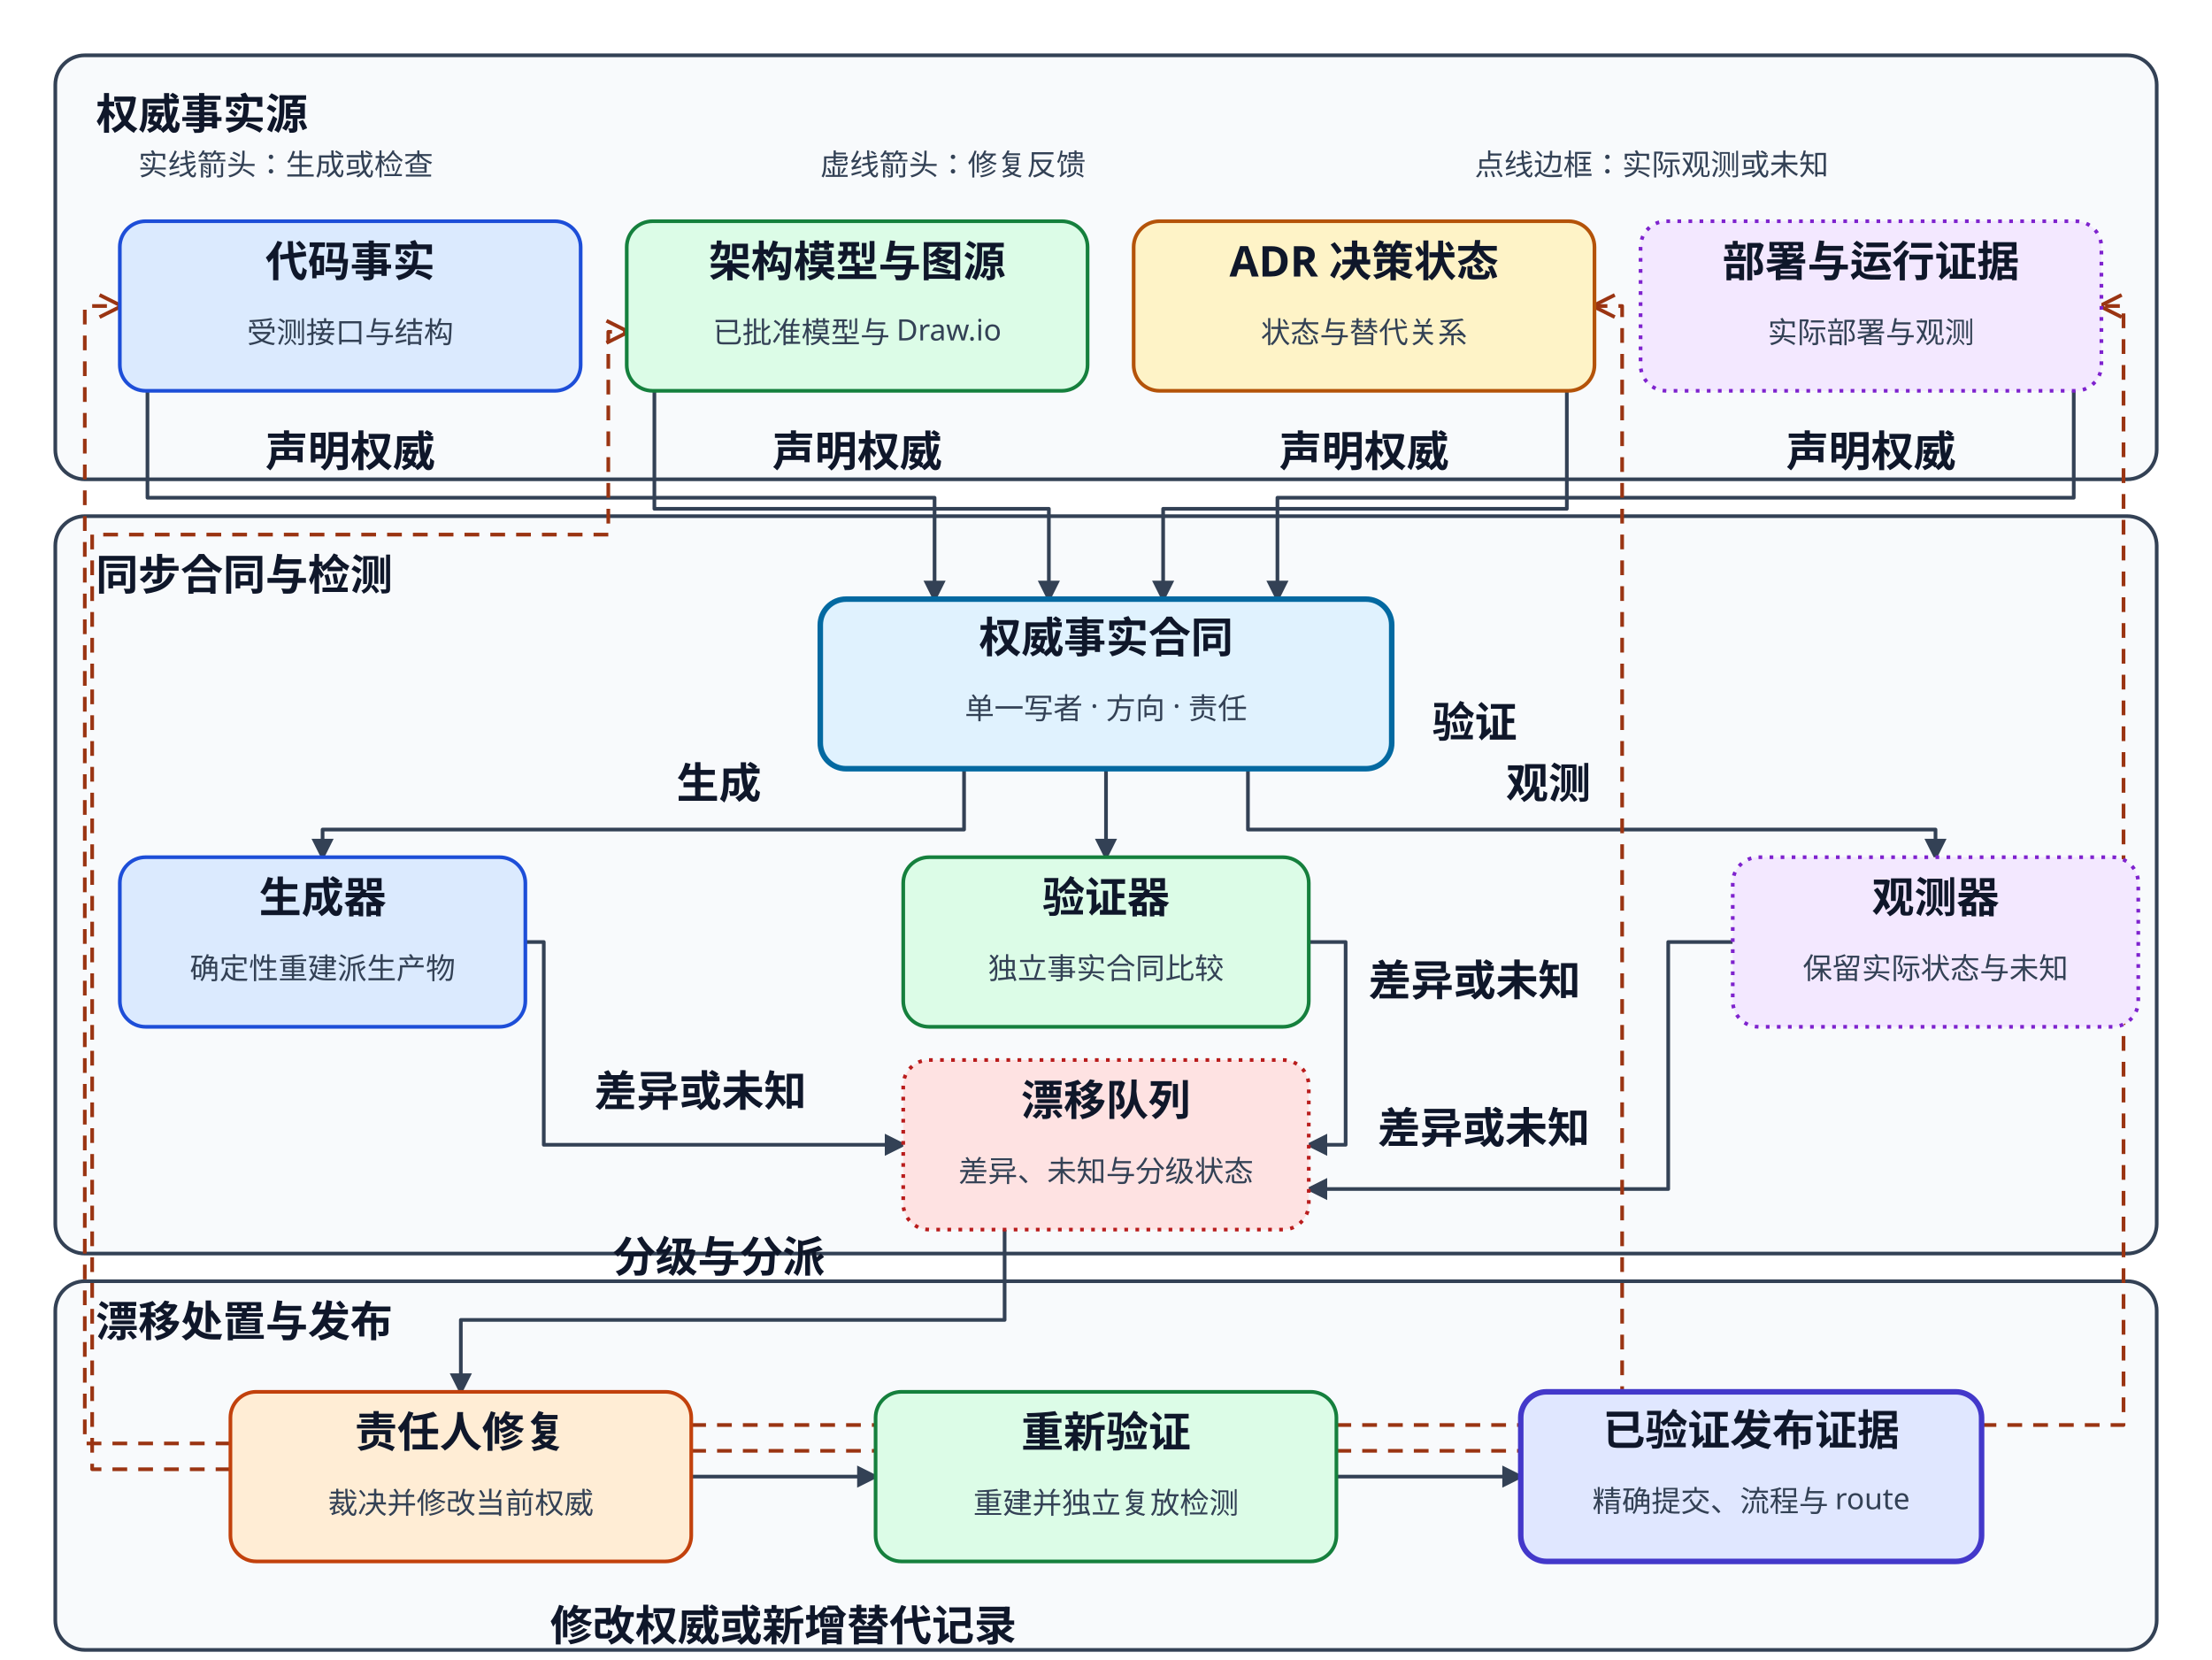
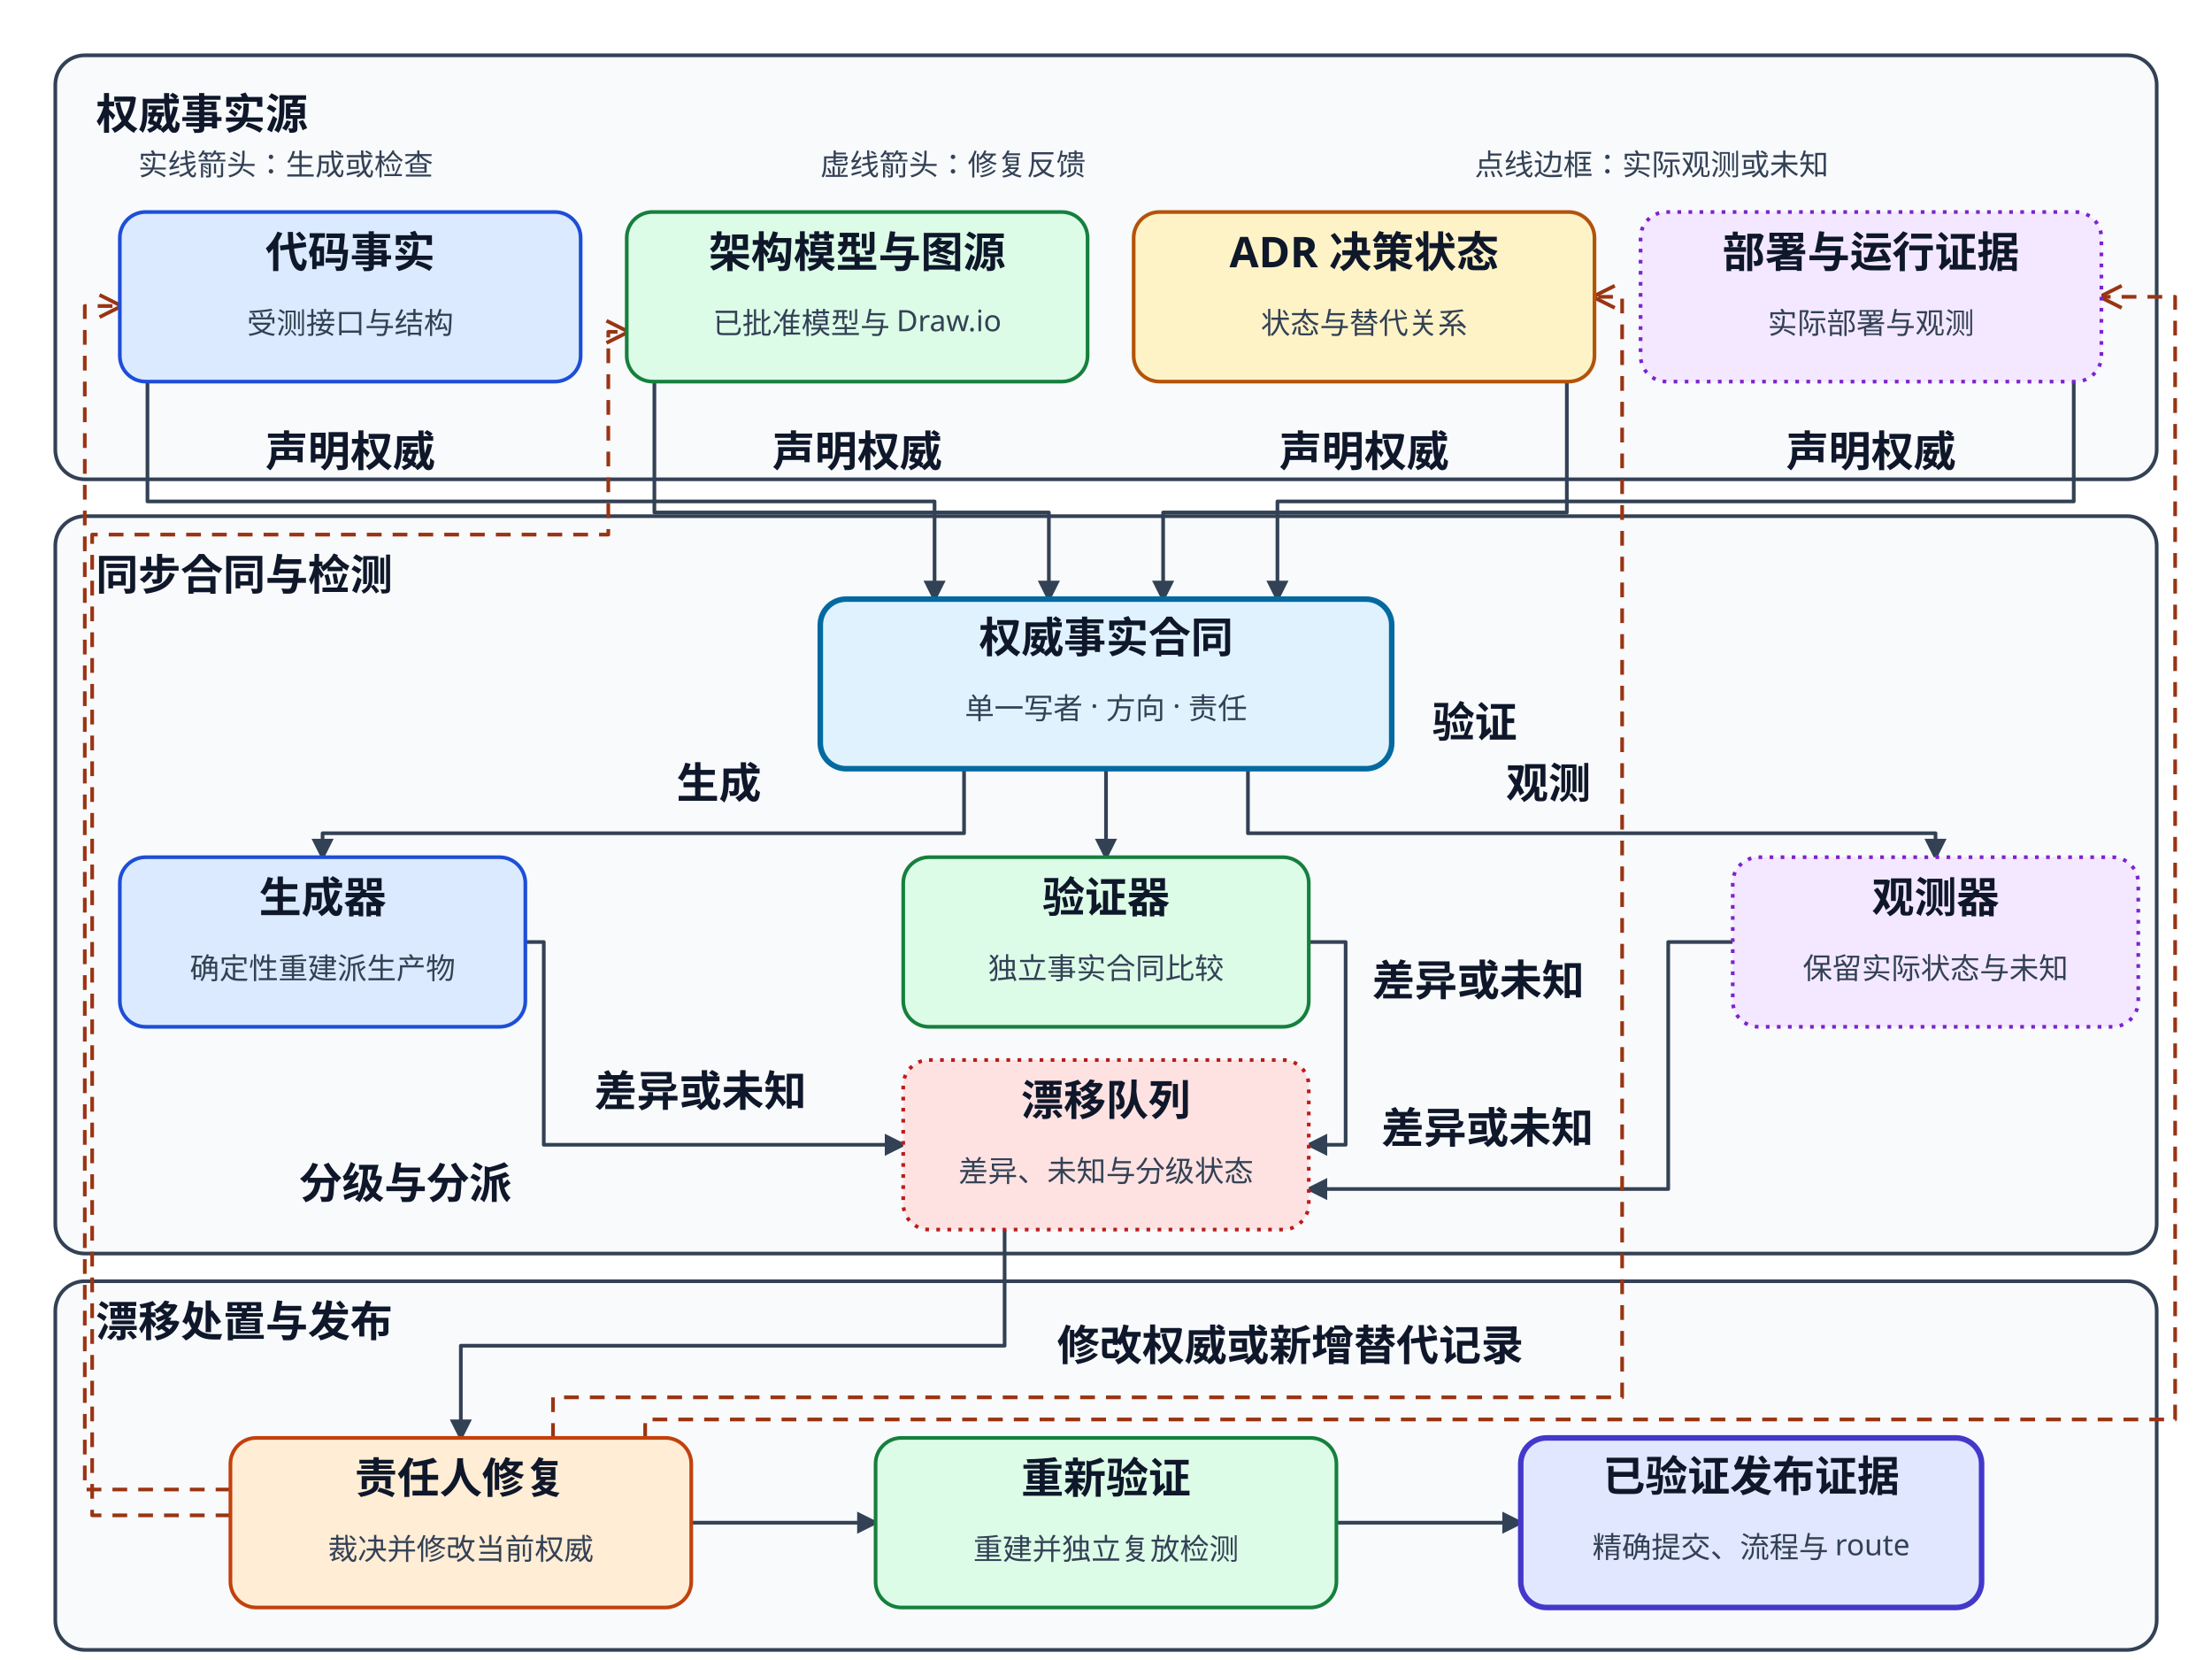
<svg xmlns="http://www.w3.org/2000/svg" viewBox="0 0 1200 900" role="img" aria-labelledby="mod13-title mod13-desc">
  <defs>
    <marker id="arrow-solid" markerWidth="12" markerHeight="12" refX="10" refY="6" orient="auto" markerUnits="userSpaceOnUse">
      <path d="M 0 0 L 12 6 L 0 12 z" fill="#334155" />
    </marker>
    <marker id="arrow-open" markerWidth="14" markerHeight="14" refX="12" refY="7" orient="auto" markerUnits="userSpaceOnUse">
      <path d="M 1 1 L 13 7 L 1 13" fill="none" stroke="#9a3412" stroke-width="2" />
    </marker>
    <style>
      .region { fill: #f8fafc; stroke: #334155; stroke-width: 2; }
      .region-title { fill: #0f172a; font: 700 23px system-ui, sans-serif; }
      .node { stroke-width: 2; }
      .node-strong { stroke-width: 3; }
      .node-title { fill: #0f172a; font: 700 23px system-ui, sans-serif; text-anchor: middle; }
      .node-type { fill: #334155; font: 16px system-ui, sans-serif; text-anchor: middle; }
      .edge { fill: none; stroke: #334155; stroke-width: 2; stroke-linejoin: round; marker-end: url(#arrow-solid); }
      .feedback { fill: none; stroke: #9a3412; stroke-width: 2; stroke-dasharray: 8 6; stroke-linejoin: round; marker-end: url(#arrow-open); }
      .edge-label { fill: #0f172a; font: 700 23px system-ui, sans-serif; text-anchor: middle; }
      .legend { fill: #334155; font: 16px system-ui, sans-serif; }
    </style>
  </defs>
  <rect class="region" x="30" y="30" width="1140" height="230" rx="16" />
  <text class="region-title" x="52" y="70">权威事实源</text>
  <rect class="region" x="30" y="280" width="1140" height="400" rx="16" />
  <text class="region-title" x="52" y="320">同步合同与检测</text>
  <rect class="region" x="30" y="695" width="1140" height="200" rx="16" />
  <text class="region-title" x="52" y="725">漂移处置与发布</text>
-   <path id="declare-code-facts" class="edge" data-source="code-facts" data-target="authority-contract" d="M80 166 V270 H507 V325" />
-   <path id="declare-architecture-source" class="edge" data-source="architecture-source" data-target="authority-contract" d="M355 166 V276 H569 V325" />
-   <path id="declare-adr-state" class="edge" data-source="adr-state" data-target="authority-contract" d="M850 166 V276 H631 V325" />
-   <path id="declare-runtime-evidence" class="edge" data-source="runtime-evidence" data-target="authority-contract" d="M1125 166 V270 H693 V325" />
-   <path id="contract-generate" class="edge" data-source="authority-contract" data-target="generator" d="M523 417 V450 H175 V465" />
+   <path id="declare-code-facts" class="edge" data-source="code-facts" data-target="authority-contract" d="M80 161 V272 H507 V325" />
+   <path id="declare-architecture-source" class="edge" data-source="architecture-source" data-target="authority-contract" d="M355 161 V278 H569 V325" />
+   <path id="declare-adr-state" class="edge" data-source="adr-state" data-target="authority-contract" d="M850 161 V278 H631 V325" />
+   <path id="declare-runtime-evidence" class="edge" data-source="runtime-evidence" data-target="authority-contract" d="M1125 161 V272 H693 V325" />
+   <path id="contract-generate" class="edge" data-source="authority-contract" data-target="generator" d="M523 417 V452 H175 V465" />
  <path id="contract-validate" class="edge" data-source="authority-contract" data-target="validator" d="M600 417 V465" />
-   <path id="contract-observe" class="edge" data-source="authority-contract" data-target="observer" d="M677 417 V450 H1050 V465" />
+   <path id="contract-observe" class="edge" data-source="authority-contract" data-target="observer" d="M677 417 V452 H1050 V465" />
  <path id="generate-drift" class="edge" data-source="generator" data-target="drift-queue" d="M285 511 H295 V621 H490" />
  <path id="validate-drift" class="edge" data-source="validator" data-target="drift-queue" d="M710 511 H730 V621 H710" />
  <path id="observe-drift" class="edge" data-source="observer" data-target="drift-queue" d="M940 511 H905 V645 H710" />
-   <path id="queue-repair" class="edge" data-source="drift-queue" data-target="owner-repair" d="M545 667 V716 H250 V755" />
-   <path id="repair-revalidate" class="edge" data-source="owner-repair" data-target="revalidate" d="M375 801 H475" />
-   <path id="revalidate-release" class="edge" data-source="revalidate" data-target="release-evidence" d="M725 801 H825" />
-   <path id="repair-code-facts" class="feedback" data-source="owner-repair" data-target="code-facts" d="M125 783 H46 V166 H65" />
-   <path id="repair-architecture-source" class="feedback" data-source="owner-repair" data-target="architecture-source" d="M125 797 H50 V290 H330 V180 H340" />
-   <path id="repair-adr-state" class="feedback" data-source="owner-repair" data-target="adr-state" d="M375 787 H880 V166 H865" />
-   <path id="repair-runtime-evidence" class="feedback" data-source="owner-repair" data-target="runtime-evidence" d="M375 773 H1152 V166 H1140" />
-   <g data-node-id="code-facts">
-     <rect class="node" x="65" y="120" width="250" height="92" rx="14" fill="#dbeafe" stroke="#1d4ed8" />
-     <text class="node-title" x="190" y="150">代码事实</text>
-     <text class="node-type" x="190" y="186">受测接口与结构</text>
+   <path id="queue-repair" class="edge" data-source="drift-queue" data-target="owner-repair" d="M545 667 V730 H250 V780" />
+   <path id="repair-revalidate" class="edge" data-source="owner-repair" data-target="revalidate" d="M375 826 H475" />
+   <path id="revalidate-release" class="edge" data-source="revalidate" data-target="release-evidence" d="M725 826 H825" />
+   <path id="repair-code-facts" class="feedback" data-source="owner-repair" data-target="code-facts" d="M125 808 H46 V166 H65" />
+   <path id="repair-architecture-source" class="feedback" data-source="owner-repair" data-target="architecture-source" d="M125 822 H50 V290 H330 V180 H340" />
+   <path id="repair-adr-state" class="feedback" data-source="owner-repair" data-target="adr-state" d="M300 780 V758 H880 V161 H865" />
+   <path id="repair-runtime-evidence" class="feedback" data-source="owner-repair" data-target="runtime-evidence" d="M350 780 V770 H1180 V161 H1140" />
+   <g data-node-id="code-facts" data-node-bounds="65 115 250 92">
+     <rect class="node" x="65" y="115" width="250" height="92" rx="14" fill="#dbeafe" stroke="#1d4ed8" />
+     <text class="node-title" data-text-role="title" data-text-bounds="132.5 122.5 115 27" x="190" y="145">代码事实</text>
+     <text class="node-type" data-text-role="type" data-text-bounds="132.5 166.5 115 19" x="190" y="181">受测接口与结构</text>
  </g>
-   <g data-node-id="architecture-source">
-     <rect class="node" x="340" y="120" width="250" height="92" rx="14" fill="#dcfce7" stroke="#15803d" />
-     <text class="node-title" x="465" y="150">架构模型与图源</text>
-     <text class="node-type" x="465" y="186">已批准模型与 Draw.io</text>
+   <g data-node-id="architecture-source" data-node-bounds="340 115 250 92">
+     <rect class="node" x="340" y="115" width="250" height="92" rx="14" fill="#dcfce7" stroke="#15803d" />
+     <text class="node-title" data-text-role="title" data-text-bounds="383 122.5 164 27" x="465" y="145">架构模型与图源</text>
+     <text class="node-type" data-text-role="type" data-text-bounds="383 166.5 164 19" x="465" y="181">已批准模型与 Draw.io</text>
  </g>
-   <g data-node-id="adr-state">
-     <rect class="node" x="615" y="120" width="250" height="92" rx="14" fill="#fef3c7" stroke="#b45309" />
-     <text class="node-title" x="740" y="150">ADR 决策状态</text>
-     <text class="node-type" x="740" y="186">状态与替代关系</text>
+   <g data-node-id="adr-state" data-node-bounds="615 115 250 92">
+     <rect class="node" x="615" y="115" width="250" height="92" rx="14" fill="#fef3c7" stroke="#b45309" />
+     <text class="node-title" data-text-role="title" data-text-bounds="666.3 122.5 147.4 27" x="740" y="145">ADR 决策状态</text>
+     <text class="node-type" data-text-role="type" data-text-bounds="666.3 166.5 147.4 19" x="740" y="181">状态与替代关系</text>
  </g>
-   <g data-node-id="runtime-evidence">
-     <rect class="node" x="890" y="120" width="250" height="92" rx="14" fill="#f3e8ff" stroke="#7e22ce" stroke-dasharray="2 4" />
-     <text class="node-title" x="1015" y="150">部署与运行证据</text>
-     <text class="node-type" x="1015" y="186">实际部署与观测</text>
+   <g data-node-id="runtime-evidence" data-node-bounds="890 115 250 92">
+     <rect class="node" x="890" y="115" width="250" height="92" rx="14" fill="#f3e8ff" stroke="#7e22ce" stroke-dasharray="2 4" />
+     <text class="node-title" data-text-role="title" data-text-bounds="933 122.5 164 27" x="1015" y="145">部署与运行证据</text>
+     <text class="node-type" data-text-role="type" data-text-bounds="933 166.5 164 19" x="1015" y="181">实际部署与观测</text>
  </g>
-   <g data-node-id="authority-contract">
+   <g data-node-id="authority-contract" data-node-bounds="445 325 310 92">
    <rect class="node-strong" x="445" y="325" width="310" height="92" rx="14" fill="#e0f2fe" stroke="#0369a1" />
-     <text class="node-title" x="600" y="354">权威事实合同</text>
-     <text class="node-type" x="600" y="390">单一写者 · 方向 · 责任</text>
+     <text class="node-title" data-text-role="title" data-text-bounds="521 331.5 158 27" x="600" y="354">权威事实合同</text>
+     <text class="node-type" data-text-role="type" data-text-bounds="521 375.5 158 19" x="600" y="390">单一写者 · 方向 · 责任</text>
  </g>
-   <g data-node-id="generator">
+   <g data-node-id="generator" data-node-bounds="65 465 220 92">
    <rect class="node" x="65" y="465" width="220" height="92" rx="14" fill="#dbeafe" stroke="#1d4ed8" />
-     <text class="node-title" x="175" y="495">生成器</text>
-     <text class="node-type" x="175" y="531">确定性重建派生产物</text>
+     <text class="node-title" data-text-role="title" data-text-bounds="101.5 472.5 147 27" x="175" y="495">生成器</text>
+     <text class="node-type" data-text-role="type" data-text-bounds="101.5 516.5 147 19" x="175" y="531">确定性重建派生产物</text>
  </g>
-   <g data-node-id="validator">
+   <g data-node-id="validator" data-node-bounds="490 465 220 92">
    <rect class="node" x="490" y="465" width="220" height="92" rx="14" fill="#dcfce7" stroke="#15803d" />
-     <text class="node-title" x="600" y="495">验证器</text>
-     <text class="node-type" x="600" y="531">独立事实合同比较</text>
+     <text class="node-title" data-text-role="title" data-text-bounds="534.5 472.5 131 27" x="600" y="495">验证器</text>
+     <text class="node-type" data-text-role="type" data-text-bounds="534.5 516.5 131 19" x="600" y="531">独立事实合同比较</text>
  </g>
-   <g data-node-id="observer">
+   <g data-node-id="observer" data-node-bounds="940 465 220 92">
    <rect class="node" x="940" y="465" width="220" height="92" rx="14" fill="#f3e8ff" stroke="#7e22ce" stroke-dasharray="2 4" />
-     <text class="node-title" x="1050" y="495">观测器</text>
-     <text class="node-type" x="1050" y="531">保留实际状态与未知</text>
+     <text class="node-title" data-text-role="title" data-text-bounds="976.5 472.5 147 27" x="1050" y="495">观测器</text>
+     <text class="node-type" data-text-role="type" data-text-bounds="976.5 516.5 147 19" x="1050" y="531">保留实际状态与未知</text>
  </g>
-   <g data-node-id="drift-queue">
+   <g data-node-id="drift-queue" data-node-bounds="490 575 220 92">
    <rect class="node" x="490" y="575" width="220" height="92" rx="14" fill="#fee2e2" stroke="#b91c1c" stroke-dasharray="2 4" />
-     <text class="node-title" x="600" y="605">漂移队列</text>
-     <text class="node-type" x="600" y="641">差异、未知与分级状态</text>
+     <text class="node-title" data-text-role="title" data-text-bounds="518.5 582.5 163 27" x="600" y="605">漂移队列</text>
+     <text class="node-type" data-text-role="type" data-text-bounds="518.5 626.5 163 19" x="600" y="641">差异、未知与分级状态</text>
  </g>
-   <g data-node-id="owner-repair">
-     <rect class="node" x="125" y="755" width="250" height="92" rx="14" fill="#ffedd5" stroke="#c2410c" />
-     <text class="node-title" x="250" y="785">责任人修复</text>
-     <text class="node-type" x="250" y="821">裁决并修改当前权威</text>
+   <g data-node-id="owner-repair" data-node-bounds="125 780 250 92">
+     <rect class="node" x="125" y="780" width="250" height="92" rx="14" fill="#ffedd5" stroke="#c2410c" />
+     <text class="node-title" data-text-role="title" data-text-bounds="176.5 787.5 147 27" x="250" y="810">责任人修复</text>
+     <text class="node-type" data-text-role="type" data-text-bounds="176.5 831.5 147 19" x="250" y="846">裁决并修改当前权威</text>
  </g>
-   <g data-node-id="revalidate">
-     <rect class="node" x="475" y="755" width="250" height="92" rx="14" fill="#dcfce7" stroke="#15803d" />
-     <text class="node-title" x="600" y="785">重新验证</text>
-     <text class="node-type" x="600" y="821">重建并独立复放检测</text>
+   <g data-node-id="revalidate" data-node-bounds="475 780 250 92">
+     <rect class="node" x="475" y="780" width="250" height="92" rx="14" fill="#dcfce7" stroke="#15803d" />
+     <text class="node-title" data-text-role="title" data-text-bounds="526.5 787.5 147 27" x="600" y="810">重新验证</text>
+     <text class="node-type" data-text-role="type" data-text-bounds="526.5 831.5 147 19" x="600" y="846">重建并独立复放检测</text>
  </g>
-   <g data-node-id="release-evidence">
-     <rect class="node-strong" x="825" y="755" width="250" height="92" rx="14" fill="#e0e7ff" stroke="#4338ca" />
-     <text class="node-title" x="950" y="784">已验证发布证据</text>
-     <text class="node-type" x="950" y="820">精确提交、流程与 route</text>
+   <g data-node-id="release-evidence" data-node-bounds="825 780 250 92">
+     <rect class="node-strong" x="825" y="780" width="250" height="92" rx="14" fill="#e0e7ff" stroke="#4338ca" />
+     <text class="node-title" data-text-role="title" data-text-bounds="862.7 786.5 174.6 27" x="950" y="809">已验证发布证据</text>
+     <text class="node-type" data-text-role="type" data-text-bounds="862.7 830.5 174.6 19" x="950" y="845">精确提交、流程与 route</text>
  </g>
-   <text class="edge-label" data-edge-id="declare-code-facts" x="190" y="253">声明权威</text>
-   <text class="edge-label" data-edge-id="declare-architecture-source" x="465" y="253">声明权威</text>
-   <text class="edge-label" data-edge-id="declare-adr-state" x="740" y="253">声明权威</text>
-   <text class="edge-label" data-edge-id="declare-runtime-evidence" x="1015" y="253">声明权威</text>
-   <text class="edge-label" data-edge-id="contract-generate" x="390" y="433">生成</text>
-   <text class="edge-label" data-edge-id="contract-validate" x="800" y="400">验证</text>
-   <text class="edge-label" data-edge-id="contract-observe" x="840" y="433">观测</text>
-   <text class="edge-label" data-edge-id="generate-drift" x="380" y="600">差异或未知</text>
-   <text class="edge-label" data-edge-id="validate-drift" x="800" y="540">差异或未知</text>
-   <text class="edge-label" data-edge-id="observe-drift" x="805" y="620">差异或未知</text>
-   <text class="edge-label" data-edge-id="queue-repair" x="390" y="690">分级与分派</text>
-   <text class="edge-label" data-edge-id="repair-revalidate" x="425" y="890">修改权威或新增替代记录</text>
+   <text class="edge-label" data-edge-id="declare-code-facts" data-label-bounds="144 230.5 92 27" data-stroke-clearance-css="8.33" data-arrow-clearance-css="176.59" data-node-clearance-css="12.33" x="190" y="253">声明权威</text>
+   <text class="edge-label" data-edge-id="declare-architecture-source" data-label-bounds="419 230.5 92 27" data-stroke-clearance-css="12.33" data-arrow-clearance-css="48.06" data-node-clearance-css="12.33" x="465" y="253">声明权威</text>
+   <text class="edge-label" data-edge-id="declare-adr-state" data-label-bounds="694 230.5 92 27" data-stroke-clearance-css="12.33" data-arrow-clearance-css="50.25" data-node-clearance-css="12.33" x="740" y="253">声明权威</text>
+   <text class="edge-label" data-edge-id="declare-runtime-evidence" data-label-bounds="969 230.5 92 27" data-stroke-clearance-css="8.33" data-arrow-clearance-css="179.85" data-node-clearance-css="12.33" x="1015" y="253">声明权威</text>
+   <text class="edge-label" data-edge-id="contract-generate" data-label-bounds="367 410.5 46 27" data-stroke-clearance-css="8.33" data-arrow-clearance-css="120.45" data-node-clearance-css="21.33" x="390" y="433">生成</text>
+   <text class="edge-label" data-edge-id="contract-validate" data-label-bounds="777 377.5 46 27" data-stroke-clearance-css="118.30" data-arrow-clearance-css="114.65" data-node-clearance-css="14.67" x="800" y="400">验证</text>
+   <text class="edge-label" data-edge-id="contract-observe" data-label-bounds="817 410.5 46 27" data-stroke-clearance-css="8.33" data-arrow-clearance-css="117.12" data-node-clearance-css="41.33" x="840" y="433">观测</text>
+   <text class="edge-label" data-edge-id="generate-drift" data-label-bounds="322.5 577.5 115 27" data-stroke-clearance-css="11" data-arrow-clearance-css="27.17" data-node-clearance-css="28.50" x="380" y="600">差异或未知</text>
+   <text class="edge-label" data-edge-id="validate-drift" data-label-bounds="744.5 517.5 115 27" data-stroke-clearance-css="9" data-arrow-clearance-css="46" data-node-clearance-css="21" x="802" y="540">差异或未知</text>
+   <text class="edge-label" data-edge-id="observe-drift" data-label-bounds="749.5 597.5 115 27" data-stroke-clearance-css="13" data-arrow-clearance-css="17" data-node-clearance-css="24" x="807" y="620">差异或未知</text>
+   <text class="edge-label" data-edge-id="queue-repair" data-label-bounds="151 627.5 138 27" data-stroke-clearance-css="8" data-arrow-clearance-css="57" data-node-clearance-css="27" x="220" y="650">分级与分派</text>
+   <text class="edge-label" data-edge-id="repair-runtime-evidence" data-label-bounds="562 715.5 276 27" data-stroke-clearance-css="18.33" data-arrow-clearance-css="150" data-node-clearance-css="25" x="700" y="738">修改权威或新增替代记录</text>
  <text class="legend" x="75" y="95">实线箭头：生成或检查</text>
  <text class="legend" x="445" y="95">虚线箭头：修复反馈</text>
  <text class="legend" x="800" y="95">点线边框：实际观测或未知</text>
</svg>
